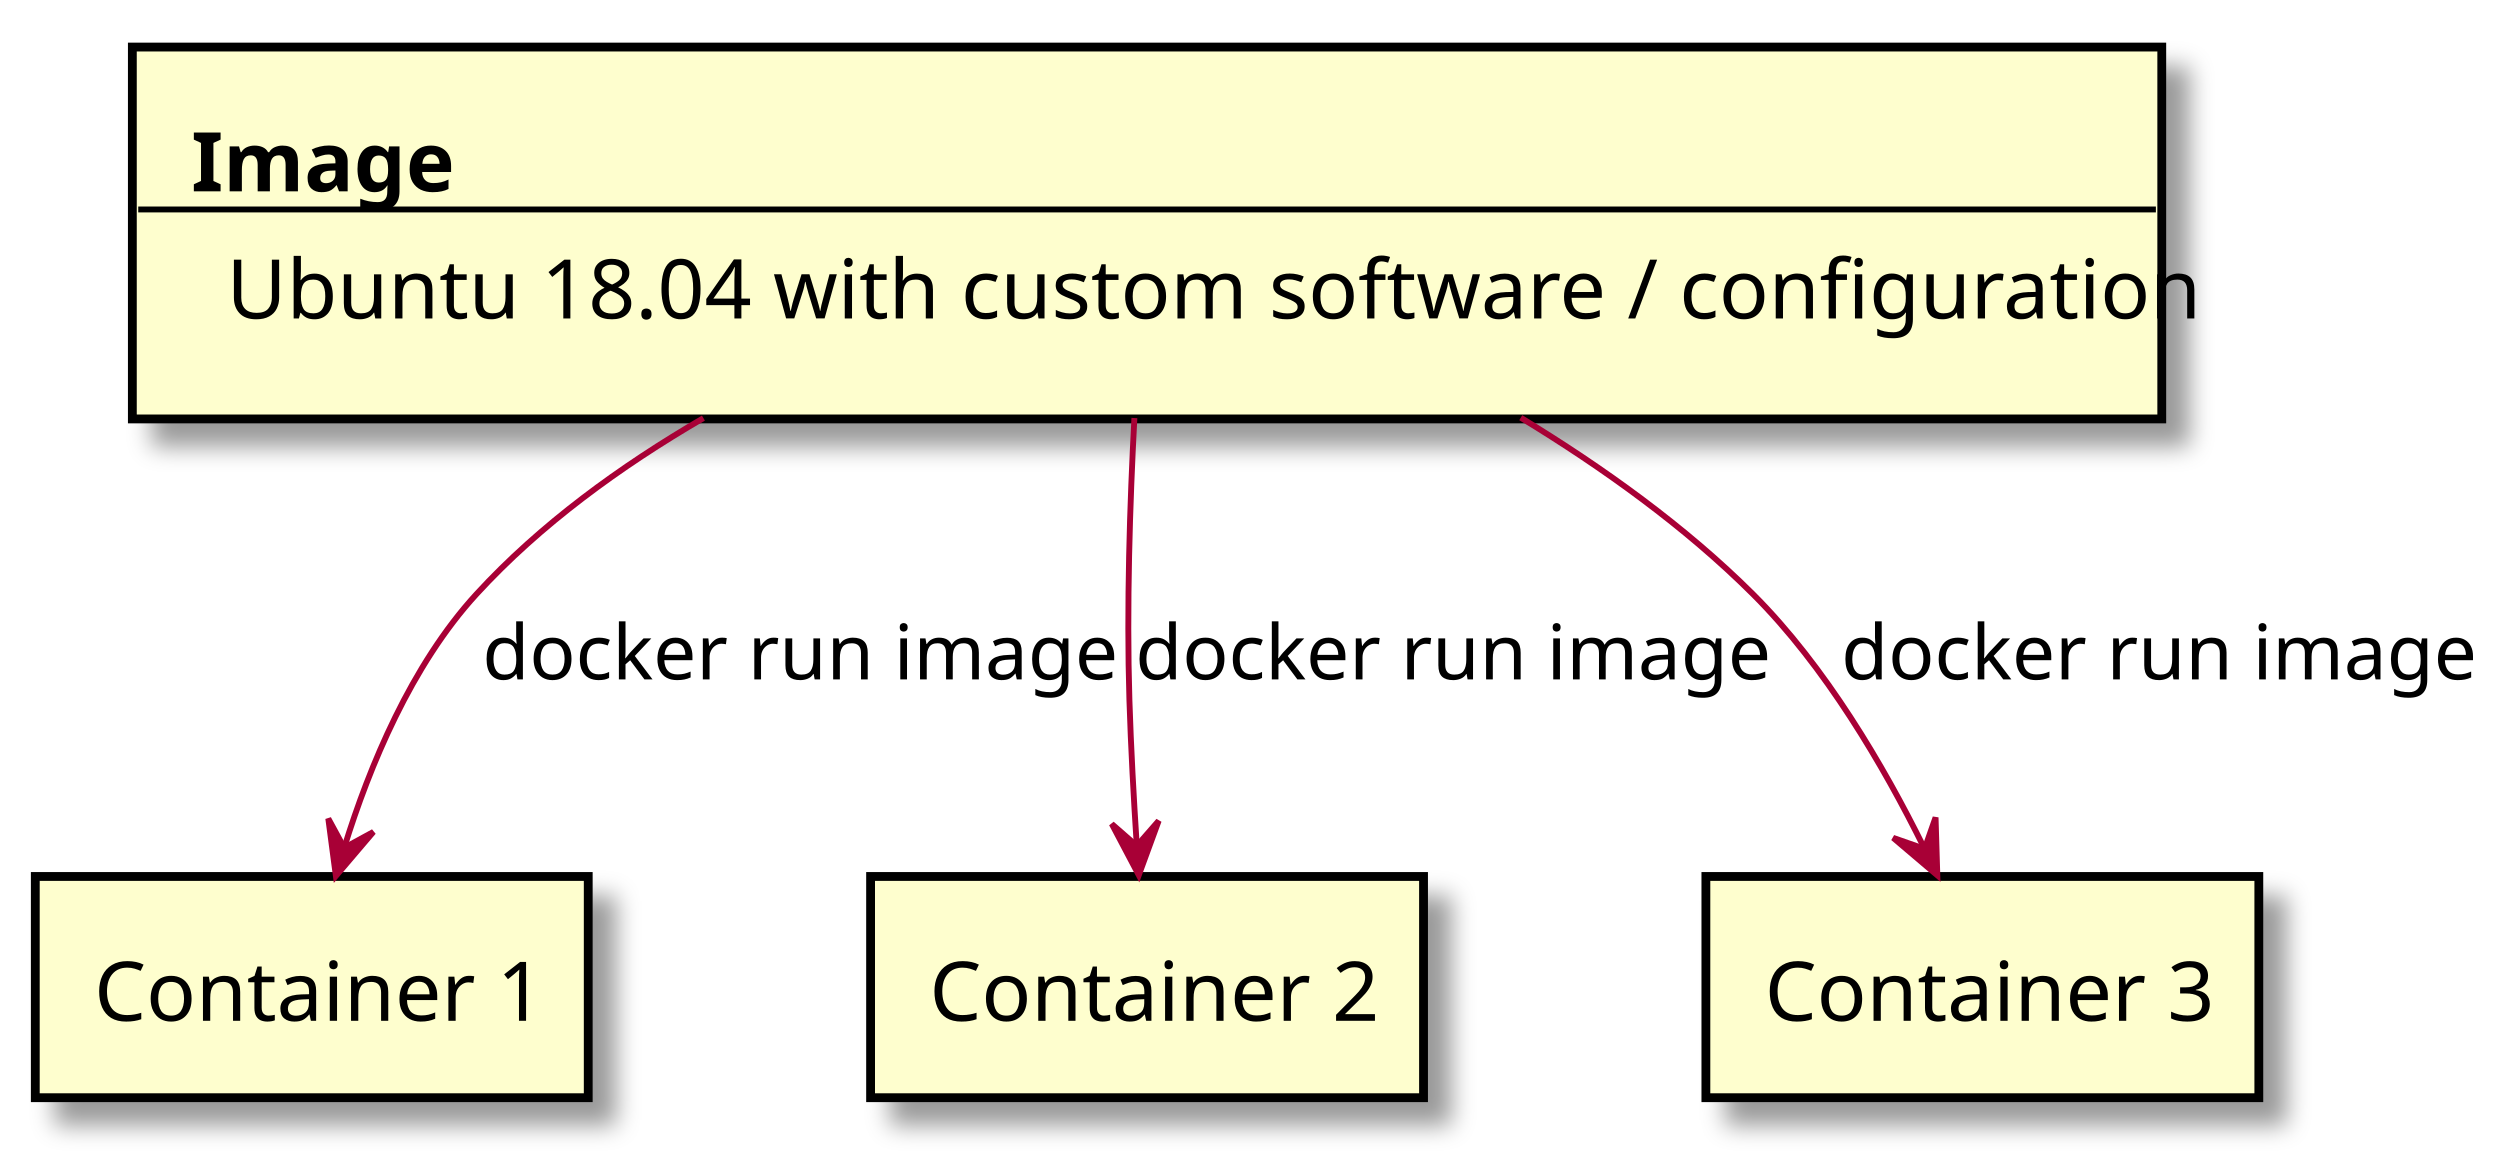
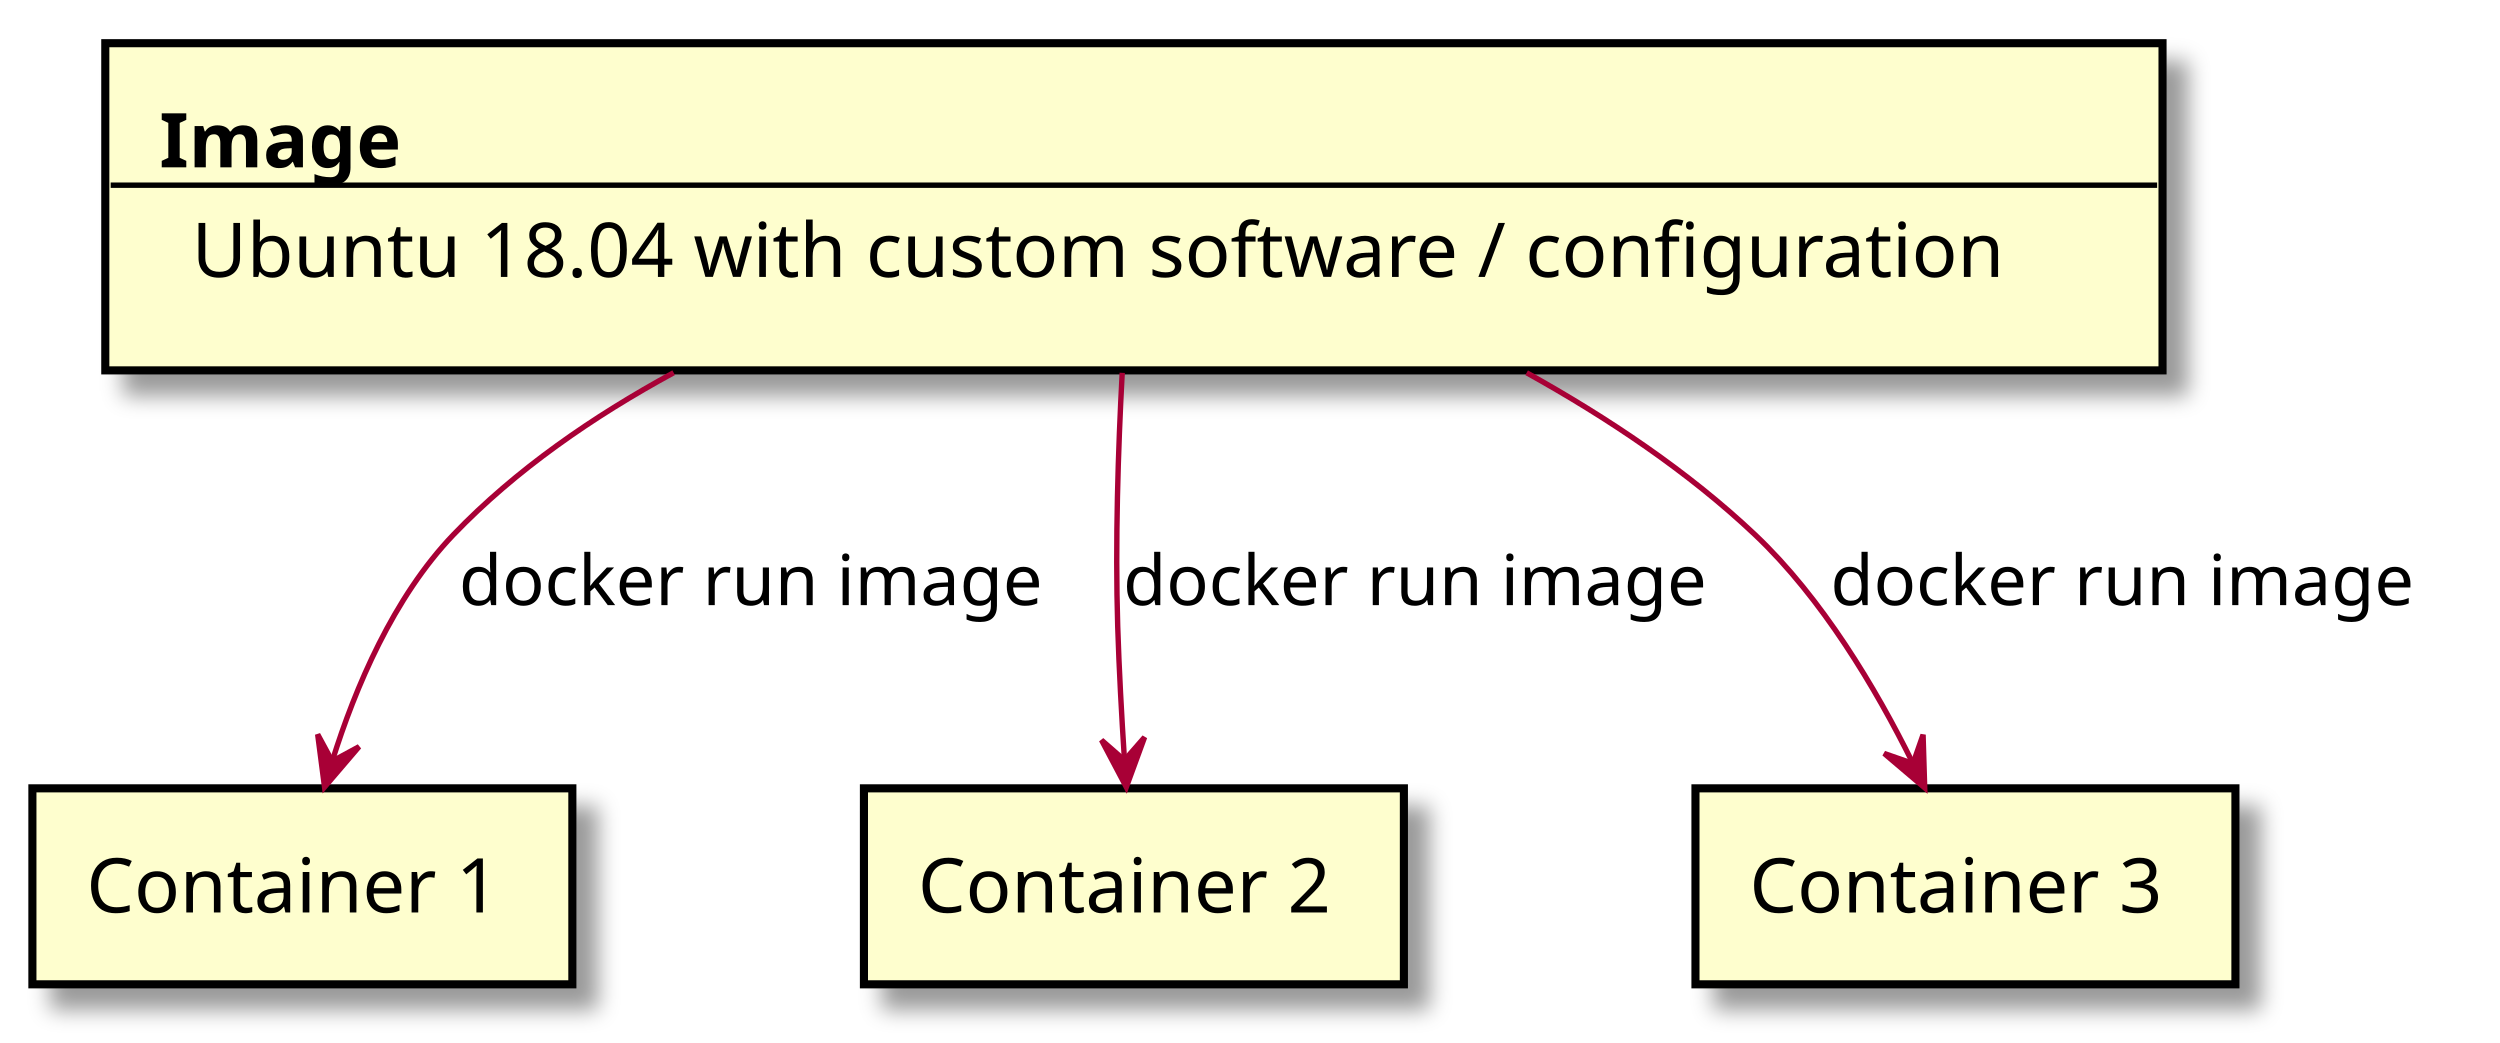
- <svg xmlns="http://www.w3.org/2000/svg" contentScriptType="application/ecmascript" contentStyleType="text/css" height="197px" preserveAspectRatio="none" style="width:425px;height:197px;" version="1.1" viewBox="0 0 425 197" width="425px" zoomAndPan="magnify">
+ <svg xmlns="http://www.w3.org/2000/svg" contentScriptType="application/ecmascript" contentStyleType="text/css" height="193px" preserveAspectRatio="none" style="width:463px;height:193px;" version="1.1" viewBox="0 0 463 193" width="463px" zoomAndPan="magnify">
  <defs>
    <filter height="300%" id="f11jtse3kv6vfn" width="300%" x="-1" y="-1">
      <feGaussianBlur result="blurOut" stdDeviation="2.0" />
      <feColorMatrix in="blurOut" result="blurOut2" type="matrix" values="0 0 0 0 0 0 0 0 0 0 0 0 0 0 0 0 0 0 .4 0" />
      <feOffset dx="4.0" dy="4.0" in="blurOut2" result="blurOut3" />
      <feBlend in="SourceGraphic" in2="blurOut3" mode="normal" />
    </filter>
  </defs>
  <g>
-     <rect fill="#FEFECE" filter="url(#f11jtse3kv6vfn)" height="63.219" style="stroke: #000000; stroke-width: 1.5;" width="345" x="22.5" y="8" />
-     <text fill="#000000" font-family="sans-serif" font-size="14" font-weight="bold" lengthAdjust="spacingAndGlyphs" textLength="42" x="32.5" y="32.533">Image</text>
-     <line style="stroke: #000000; stroke-width: 1.0;" x1="23.5" x2="366.5" y1="35.609" y2="35.609" />
-     <text fill="#000000" font-family="sans-serif" font-size="14" lengthAdjust="spacingAndGlyphs" textLength="313" x="38.5" y="54.143">Ubuntu 18.04 with custom software / configuration</text>
-     <rect fill="#FEFECE" filter="url(#f11jtse3kv6vfn)" height="37.609" style="stroke: #000000; stroke-width: 1.5;" width="94" x="6" y="149" />
-     <text fill="#000000" font-family="sans-serif" font-size="14" lengthAdjust="spacingAndGlyphs" textLength="74" x="16" y="173.533">Container 1</text>
-     <rect fill="#FEFECE" filter="url(#f11jtse3kv6vfn)" height="37.609" style="stroke: #000000; stroke-width: 1.5;" width="94" x="148" y="149" />
-     <text fill="#000000" font-family="sans-serif" font-size="14" lengthAdjust="spacingAndGlyphs" textLength="74" x="158" y="173.533">Container 2</text>
-     <rect fill="#FEFECE" filter="url(#f11jtse3kv6vfn)" height="37.609" style="stroke: #000000; stroke-width: 1.5;" width="94" x="290" y="149" />
-     <text fill="#000000" font-family="sans-serif" font-size="14" lengthAdjust="spacingAndGlyphs" textLength="74" x="300" y="173.533">Container 3</text>
-     <path d="M119.581,71.078 C105.498,79.26 91.827,89.192 81,101 C69.912,113.093 62.819,130.23 58.547,144.011 " fill="none" id="image-&gt;container1" style="stroke: #A80036; stroke-width: 1.0;" />
-     <polygon fill="#A80036" points="57.098,148.921,63.482,141.421,58.513,144.126,55.809,139.157,57.098,148.921" style="stroke: #A80036; stroke-width: 1.0;" />
-     <text fill="#000000" font-family="sans-serif" font-size="13" lengthAdjust="spacingAndGlyphs" textLength="100" x="82" y="115.495">docker run image</text>
-     <path d="M192.847,71.066 C192.076,85.587 191.506,103.187 192,119 C192.25,127.001 192.733,135.742 193.24,143.546 " fill="none" id="image-&gt;container2" style="stroke: #A80036; stroke-width: 1.0;" />
-     <polygon fill="#A80036" points="193.593,148.778,196.979,139.53,193.257,143.789,188.997,140.067,193.593,148.778" style="stroke: #A80036; stroke-width: 1.0;" />
-     <text fill="#000000" font-family="sans-serif" font-size="13" lengthAdjust="spacingAndGlyphs" textLength="100" x="193" y="115.495">docker run image</text>
-     <path d="M258.53,71.005 C272.511,79.498 286.547,89.577 298,101 C310.337,113.305 320.256,130.286 327.003,143.942 " fill="none" id="image-&gt;container3" style="stroke: #A80036; stroke-width: 1.0;" />
-     <polygon fill="#A80036" points="329.344,148.808,329.047,138.964,327.176,144.302,321.838,142.432,329.344,148.808" style="stroke: #A80036; stroke-width: 1.0;" />
-     <text fill="#000000" font-family="sans-serif" font-size="13" lengthAdjust="spacingAndGlyphs" textLength="100" x="313" y="115.495">docker run image</text>
+     <rect fill="#FEFECE" filter="url(#f11jtse3kv6vfn)" height="60.594" style="stroke: #000000; stroke-width: 1.5;" width="381" x="19.5" y="8" />
+     <text fill="#000000" font-family="sans-serif" font-size="14" font-weight="bold" lengthAdjust="spacingAndGlyphs" textLength="47" x="29.5" y="30.995">Image</text>
+     <line style="stroke: #000000; stroke-width: 1.0;" x1="20.5" x2="399.5" y1="34.297" y2="34.297" />
+     <text fill="#000000" font-family="sans-serif" font-size="14" lengthAdjust="spacingAndGlyphs" textLength="349" x="35.5" y="51.292">Ubuntu 18.04 with custom software / configuration</text>
+     <rect fill="#FEFECE" filter="url(#f11jtse3kv6vfn)" height="36.297" style="stroke: #000000; stroke-width: 1.5;" width="100" x="6" y="146" />
+     <text fill="#000000" font-family="sans-serif" font-size="14" lengthAdjust="spacingAndGlyphs" textLength="80" x="16" y="168.995">Container 1</text>
+     <rect fill="#FEFECE" filter="url(#f11jtse3kv6vfn)" height="36.297" style="stroke: #000000; stroke-width: 1.5;" width="100" x="160" y="146" />
+     <text fill="#000000" font-family="sans-serif" font-size="14" lengthAdjust="spacingAndGlyphs" textLength="80" x="170" y="168.995">Container 2</text>
+     <rect fill="#FEFECE" filter="url(#f11jtse3kv6vfn)" height="36.297" style="stroke: #000000; stroke-width: 1.5;" width="100" x="314" y="146" />
+     <text fill="#000000" font-family="sans-serif" font-size="14" lengthAdjust="spacingAndGlyphs" textLength="80" x="324" y="168.995">Container 3</text>
+     <path d="M124.761,69.025 C109.883,77.103 95.511,87.008 84,99 C72.86,110.605 65.791,127.341 61.543,140.924 " fill="none" id="image-&gt;container1" style="stroke: #A80036; stroke-width: 1.0;" />
+     <polygon fill="#A80036" points="60.103,145.77,66.501,138.282,61.527,140.977,58.832,136.004,60.103,145.77" style="stroke: #A80036; stroke-width: 1.0;" />
+     <text fill="#000000" font-family="sans-serif" font-size="13" lengthAdjust="spacingAndGlyphs" textLength="112" x="85" y="112.067">docker run image</text>
+     <path d="M207.833,69.048 C207.073,83.312 206.517,100.523 207,116 C207.25,124.001 207.733,132.742 208.24,140.546 " fill="none" id="image-&gt;container2" style="stroke: #A80036; stroke-width: 1.0;" />
+     <polygon fill="#A80036" points="208.593,145.778,211.979,136.53,208.257,140.789,203.997,137.067,208.593,145.778" style="stroke: #A80036; stroke-width: 1.0;" />
+     <text fill="#000000" font-family="sans-serif" font-size="13" lengthAdjust="spacingAndGlyphs" textLength="112" x="208" y="112.067">docker run image</text>
+     <path d="M282.733,69.033 C297.744,77.371 312.705,87.376 325,99 C337.52,110.837 347.435,127.567 354.134,141.089 " fill="none" id="image-&gt;container3" style="stroke: #A80036; stroke-width: 1.0;" />
+     <polygon fill="#A80036" points="356.455,145.911,356.155,136.067,354.286,141.406,348.947,139.537,356.455,145.911" style="stroke: #A80036; stroke-width: 1.0;" />
+     <text fill="#000000" font-family="sans-serif" font-size="13" lengthAdjust="spacingAndGlyphs" textLength="112" x="339" y="112.067">docker run image</text>
  </g>
</svg>
